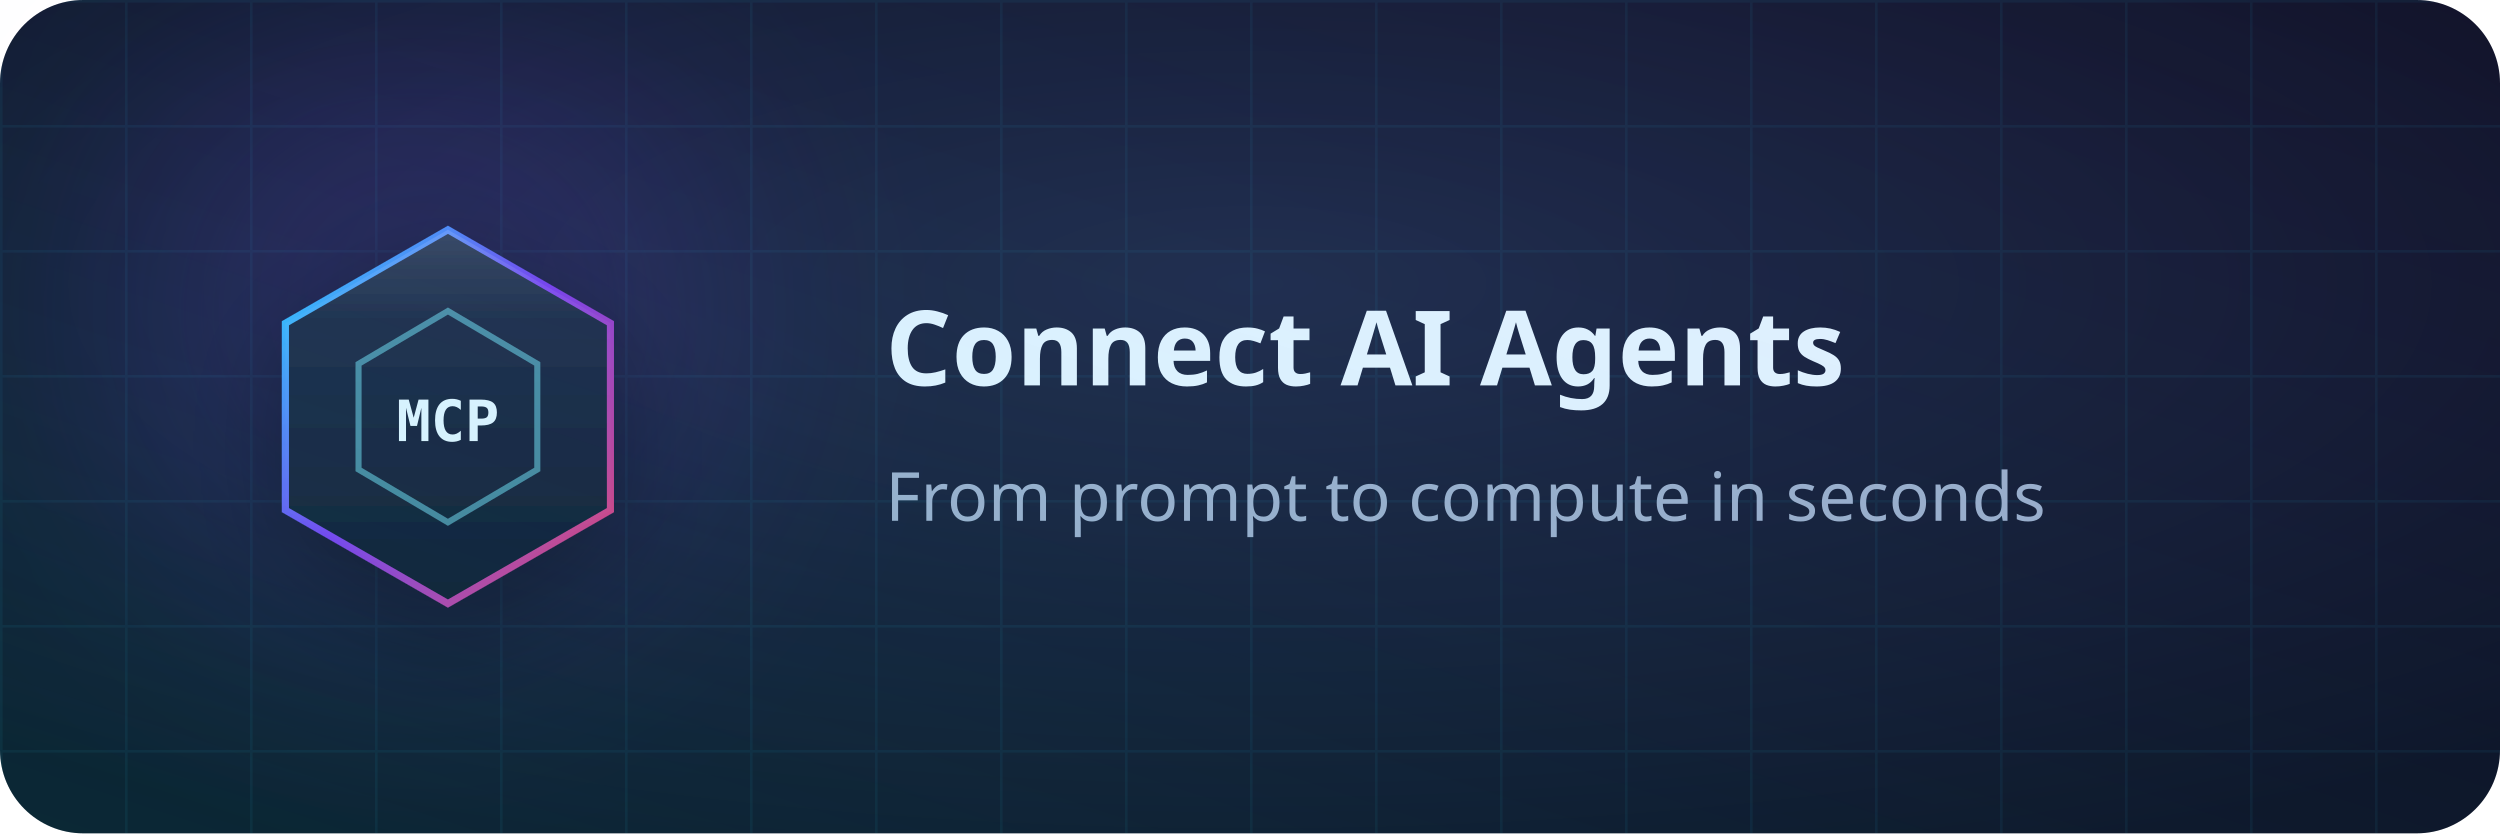
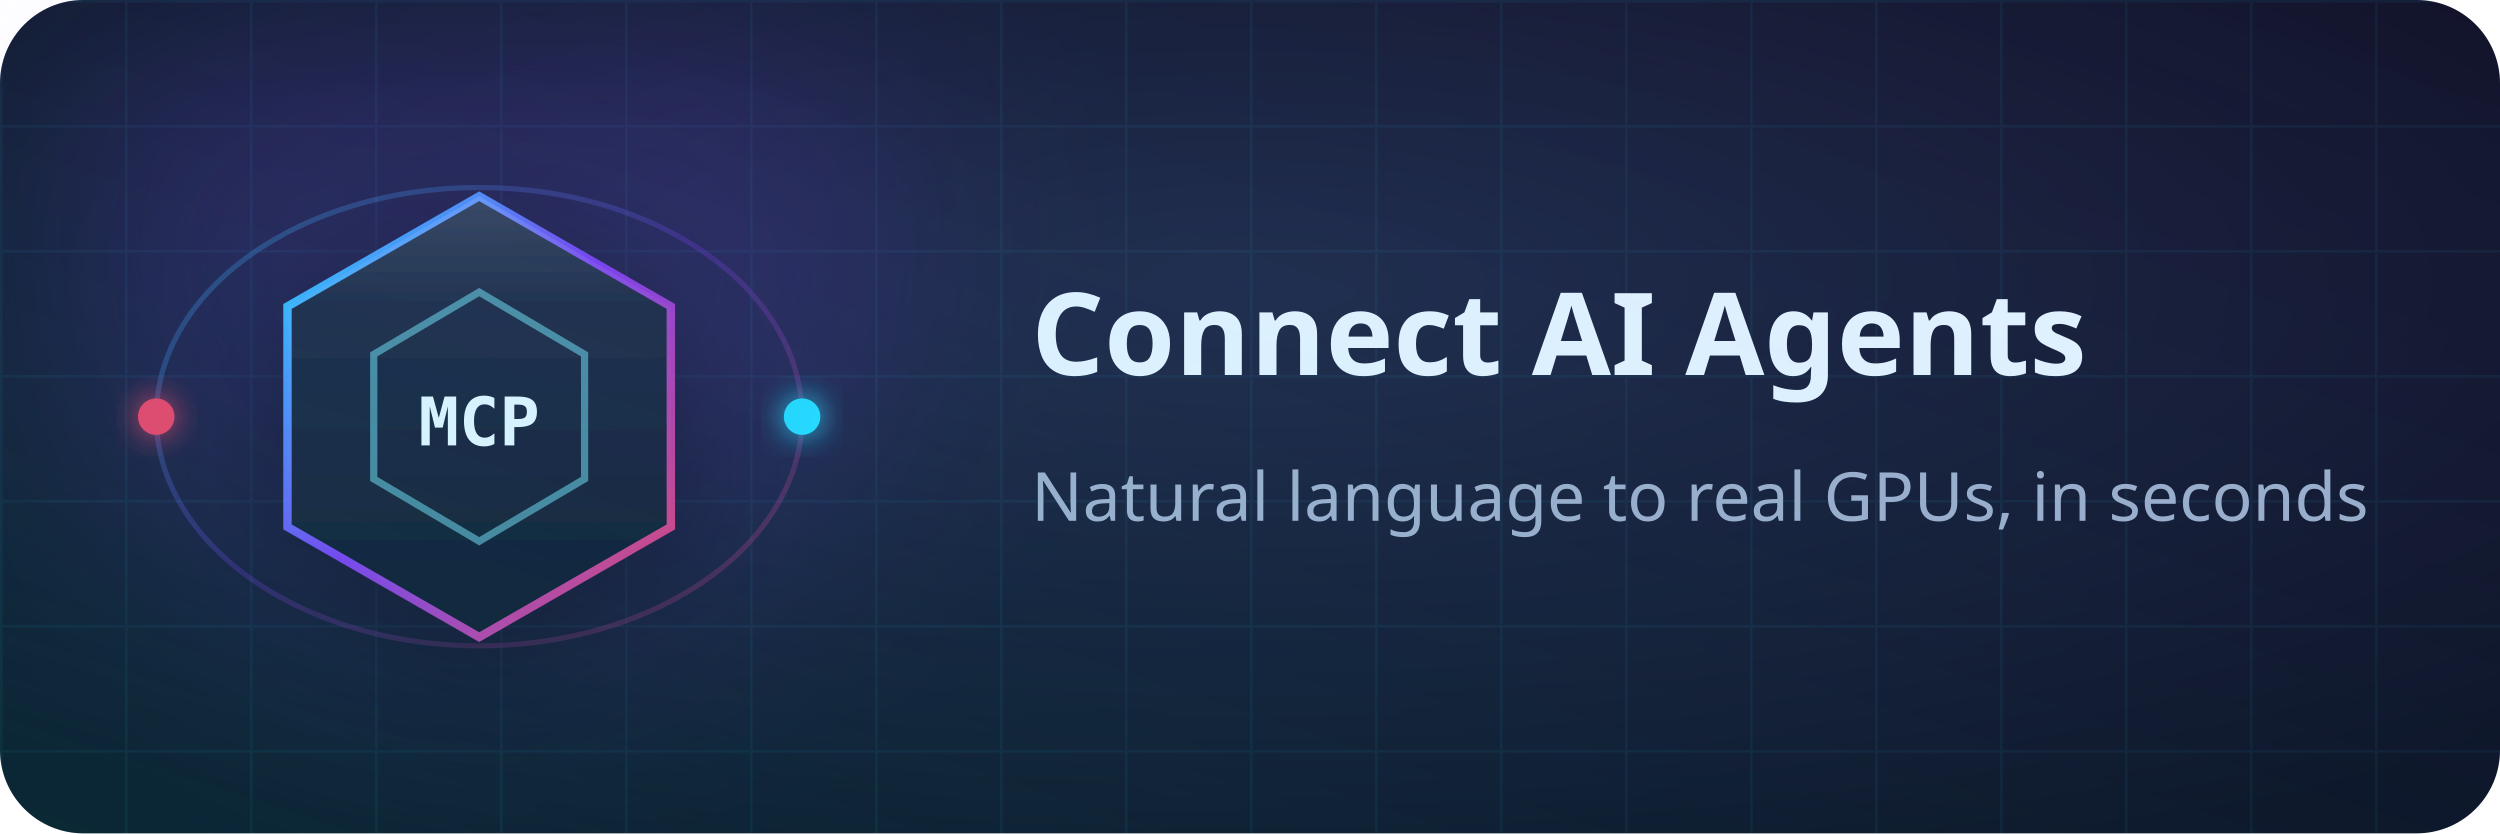
<svg xmlns="http://www.w3.org/2000/svg" viewBox="0 0 480 160" fill="none">
  <defs>
    <linearGradient id="brand" x1="0%" y1="0%" x2="100%" y2="100%">
      <stop offset="0%" stop-color="#22e0ff" />
      <stop offset="48%" stop-color="#7c3aed" />
      <stop offset="100%" stop-color="#f43f5e" />
    </linearGradient>
    <linearGradient id="brandSoft" x1="0" y1="1" x2="1" y2="0">
      <stop offset="0%" stop-color="#22e0ff" stop-opacity="0.14" />
      <stop offset="100%" stop-color="#7c3aed" stop-opacity="0.06" />
    </linearGradient>
    <radialGradient id="spot" cx="50%" cy="34%" r="75%">
      <stop offset="0%" stop-color="#1b2740" />
      <stop offset="100%" stop-color="#070b15" />
    </radialGradient>
    <linearGradient id="glass" x1="0" y1="0" x2="0" y2="1">
      <stop offset="0%" stop-color="#ffffff" stop-opacity="0.14" />
      <stop offset="24%" stop-color="#ffffff" stop-opacity="0.04" />
      <stop offset="100%" stop-color="#ffffff" stop-opacity="0" />
    </linearGradient>
    <linearGradient id="panel" x1="0" y1="0" x2="0" y2="1">
      <stop offset="0%" stop-color="#16233c" />
      <stop offset="100%" stop-color="#0b1322" />
    </linearGradient>
    <radialGradient id="core" cx="50%" cy="42%" r="62%">
      <stop offset="0%" stop-color="#5eeaff" />
      <stop offset="42%" stop-color="#2a8cff" />
      <stop offset="100%" stop-color="#0b1b3a" />
    </radialGradient>
    <linearGradient id="violet" x1="0" y1="0" x2="1" y2="1">
      <stop offset="0%" stop-color="#a78bfa" />
      <stop offset="100%" stop-color="#7c3aed" />
    </linearGradient>
    <linearGradient id="gold" x1="0" y1="0" x2="0" y2="1">
      <stop offset="0%" stop-color="#fde68a" />
      <stop offset="100%" stop-color="#d4a233" />
    </linearGradient>
    <linearGradient id="emerald" x1="0" y1="0" x2="1" y2="0">
      <stop offset="0%" stop-color="#34d399" />
      <stop offset="100%" stop-color="#10b981" />
    </linearGradient>
    <filter id="glow" x="-60%" y="-60%" width="220%" height="220%">
      <feGaussianBlur stdDeviation="3" result="b" />
      <feMerge>
        <feMergeNode in="b" />
        <feMergeNode in="SourceGraphic" />
      </feMerge>
    </filter>
    <filter id="bloom" x="-120%" y="-120%" width="340%" height="340%">
      <feGaussianBlur stdDeviation="22" />
    </filter>
    <filter id="cardShadow" x="-40%" y="-40%" width="180%" height="180%">
      <feDropShadow dx="0" dy="9" stdDeviation="13" flood-color="#000" flood-opacity="0.45" />
    </filter>
    <pattern id="grid" width="24" height="24" patternUnits="userSpaceOnUse">
      <path d="M24 0H0V24" fill="none" stroke="#22e0ff" stroke-opacity="0.06" stroke-width="1" />
    </pattern>
  </defs>
  <rect width="480" height="160" rx="16" fill="url(#spot)" />
  <rect width="480" height="160" rx="16" fill="url(#grid)" />
-   <circle cx="80" cy="60" r="60" fill="#7c3aed" filter="url(#bloom)" opacity="0.16" />
-   <g transform="translate(86,80) scale(0.78)" filter="url(#cardShadow)">
+   <circle cx="92" cy="46" r="80" fill="#7c3aed" filter="url(#bloom)" opacity="0.18" />
+   <ellipse cx="92" cy="80" rx="62" ry="44" fill="none" stroke="url(#brand)" stroke-width="1" opacity="0.28" />
+   <circle cx="154" cy="80" r="3.5" fill="#22e0ff" filter="url(#glow)" />
+   <circle cx="30" cy="80" r="3.5" fill="#f43f5e" filter="url(#glow)" />
+   <g transform="translate(92,80) scale(0.92)" filter="url(#cardShadow)">
    <polygon points="0,-46 40,-23 40,23 0,46 -40,23 -40,-23" fill="url(#panel)" stroke="url(#brand)" stroke-width="1.75" />
    <polygon points="0,-46 40,-23 40,23 0,46 -40,23 -40,-23" fill="url(#glass)" />
    <polygon points="0,-26 22,-13 22,13 0,26 -22,13 -22,-13" fill="none" stroke="#7cf2ff" stroke-opacity="0.5" stroke-width="1.5" />
    <text x="0" y="6" text-anchor="middle" fill="#eafcff" font-family="ui-monospace,monospace" font-size="14" font-weight="700">MCP</text>
  </g>
-   <text x="170" y="74" fill="#eafcff" font-family="system-ui,sans-serif" font-size="20" font-weight="700">Connect AI Agents</text>
-   <text x="170" y="100" fill="#9fb3c8" font-family="system-ui,sans-serif" font-size="13">From prompt to compute in seconds</text>
+   <text x="198" y="72" fill="#eafcff" font-family="system-ui,sans-serif" font-size="22" font-weight="800">Connect AI Agents</text>
+   <text x="198" y="100" fill="#9fb3c8" font-family="system-ui,sans-serif" font-size="13">Natural language to real GPUs, in seconds</text>
  <rect width="480" height="160" rx="16" fill="url(#brandSoft)" />
</svg>
